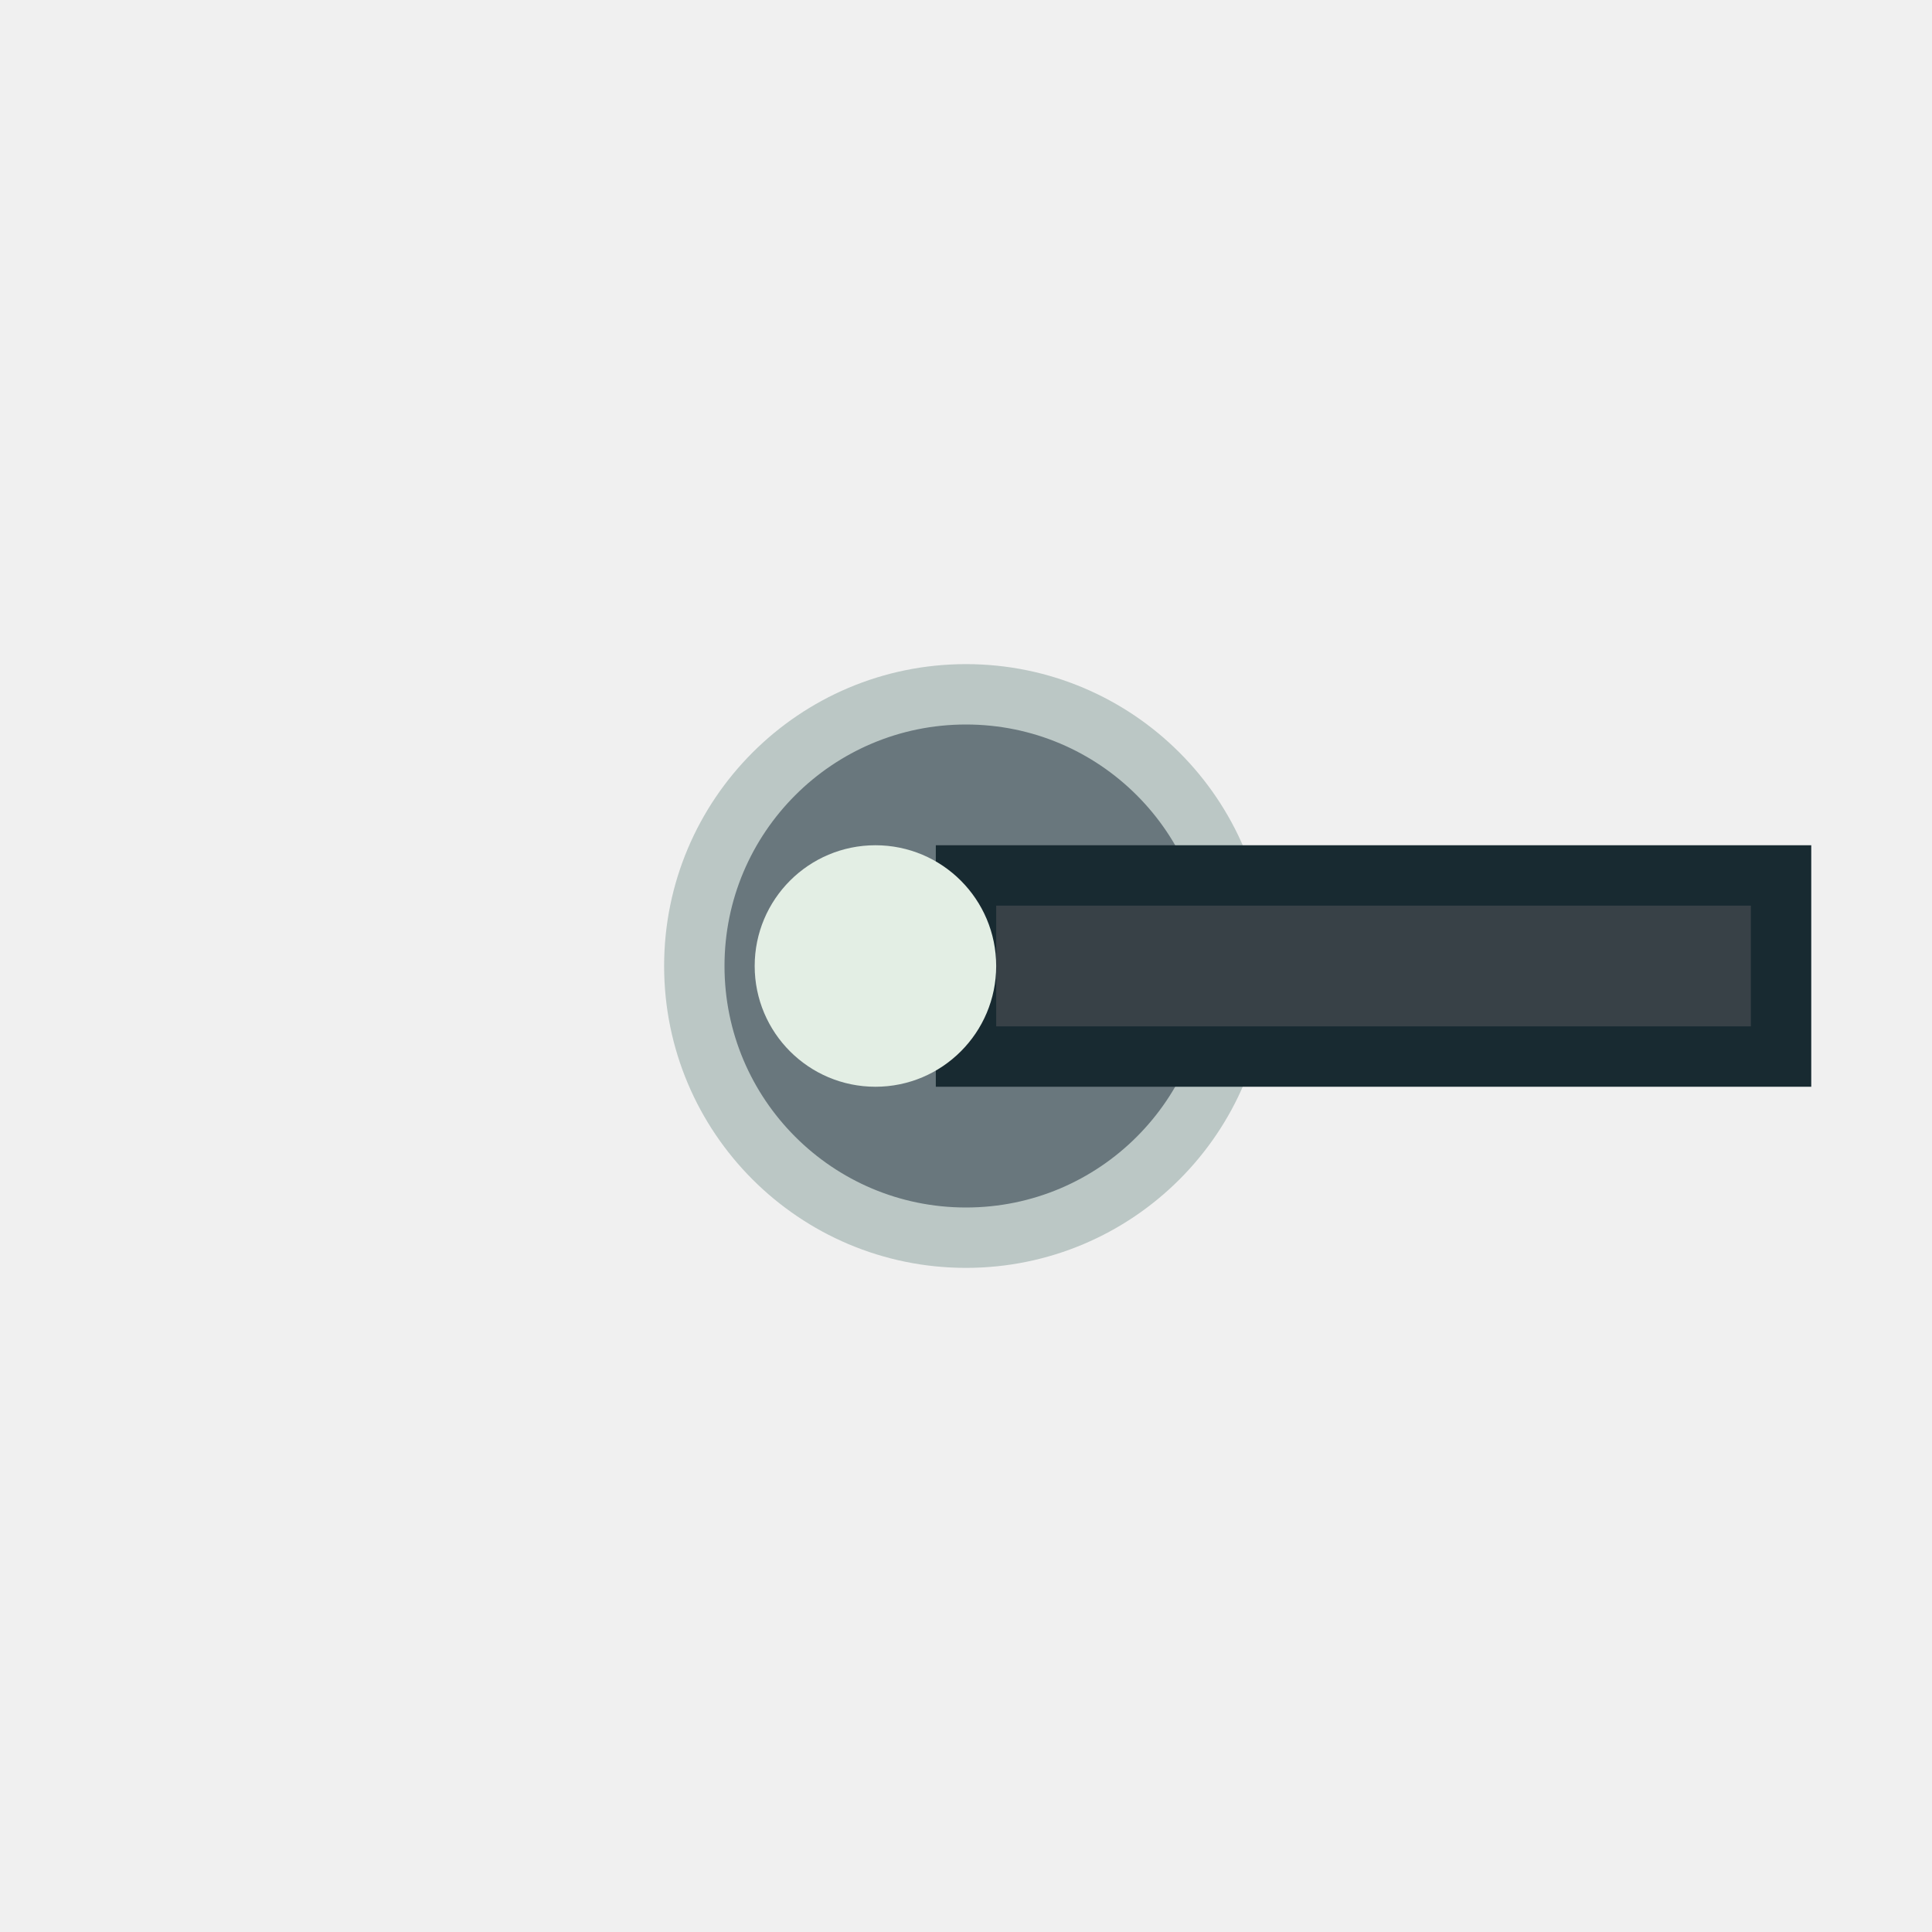
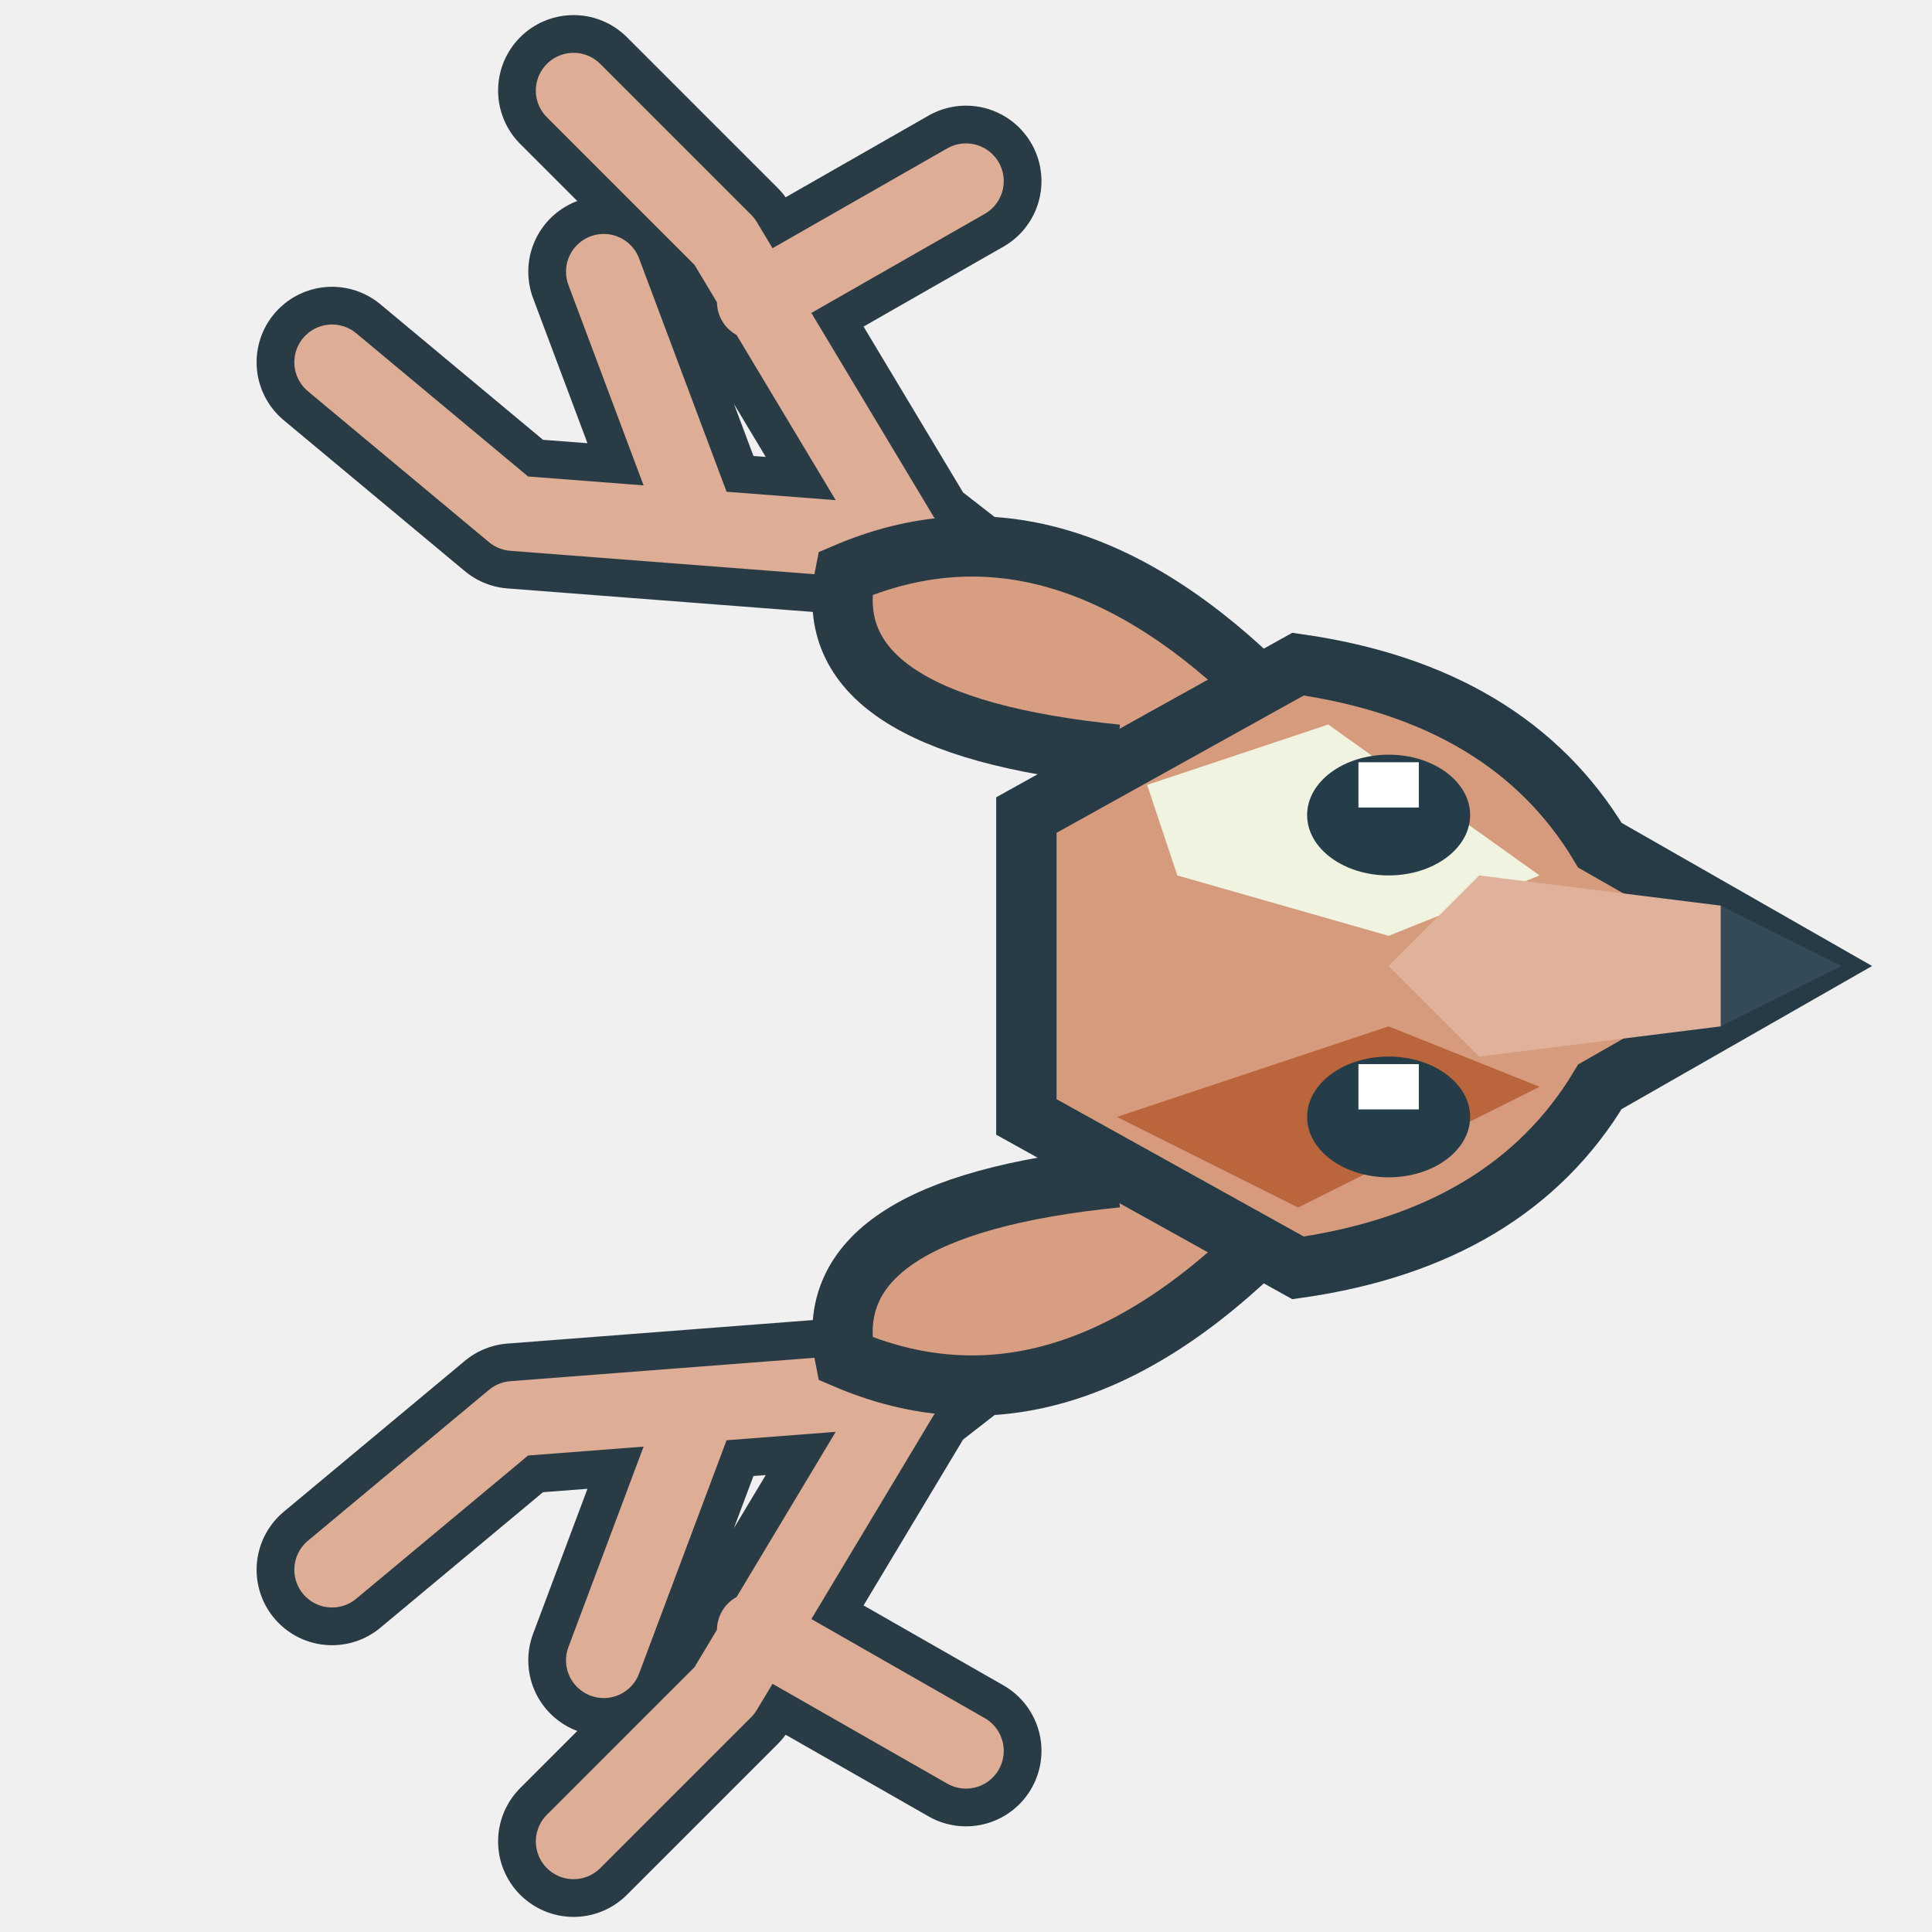
<svg xmlns="http://www.w3.org/2000/svg" width="64" height="64" viewBox="0 0 64 64">
-   <circle cx="32" cy="32" r="9" fill="#69777d" stroke="#bbc7c5" stroke-width="2" />
-   <path d="M32 29H59V35H32Z" fill="#384147" stroke="#182a31" stroke-width="2" />
-   <circle cx="29" cy="32" r="4" fill="#e3eee4" />
+   <path d="M39 25L30 18L24 8L19 3M30 18L17 17L11 12M25 10L32 6M23 17L20 9M39 39L30 46L24 56L19 61M30 46L17 47L11 52M25 54L32 58M23 47L20 55" fill="none" stroke="#293c46" stroke-width="5" stroke-linecap="round" stroke-linejoin="round" />
+   <path d="M39 25L30 18L24 8L19 3M30 18L17 17L11 12M25 10L32 6M23 17L20 9M39 39L30 46L24 56L19 61M30 46L17 47L11 52M25 54L32 58M23 47L20 55" fill="none" stroke="#dead95" stroke-width="2.5" stroke-linecap="round" stroke-linejoin="round" />
+   <path d="M37 25Q27 24 28 19Q35 16 42 23M37 39Q27 40 28 45Q35 48 42 41" fill="#d79e81" stroke="#293c46" stroke-width="2" />
+   <path d="M34 27L43 22Q50 23 53 28L60 32L53 36Q50 41 43 42L34 37Z" fill="#d69b7d" stroke="#263b45" stroke-width="2" />
+   <path d="M38 26L44 24L51 29L46 31L39 29Z" fill="#f0f3e0" />
+   <path d="M37 37L43 40L51 36L46 34Z" fill="#ba653b" />
+   <path d="M49 29L57 30L59 32L57 34L49 35L46 32Z" fill="#e0b29c" />
+   <ellipse cx="46" cy="27" rx="2.7" ry="2" fill="#253d49" />
+   <ellipse cx="46" cy="37" rx="2.7" ry="2" fill="#253d49" />
+   <path d="M45 26H47M45 36H47" stroke="#ffffff" stroke-width="1.5" />
+   <path d="M57 30L61 32L57 34Z" fill="#344b57" />
</svg>
